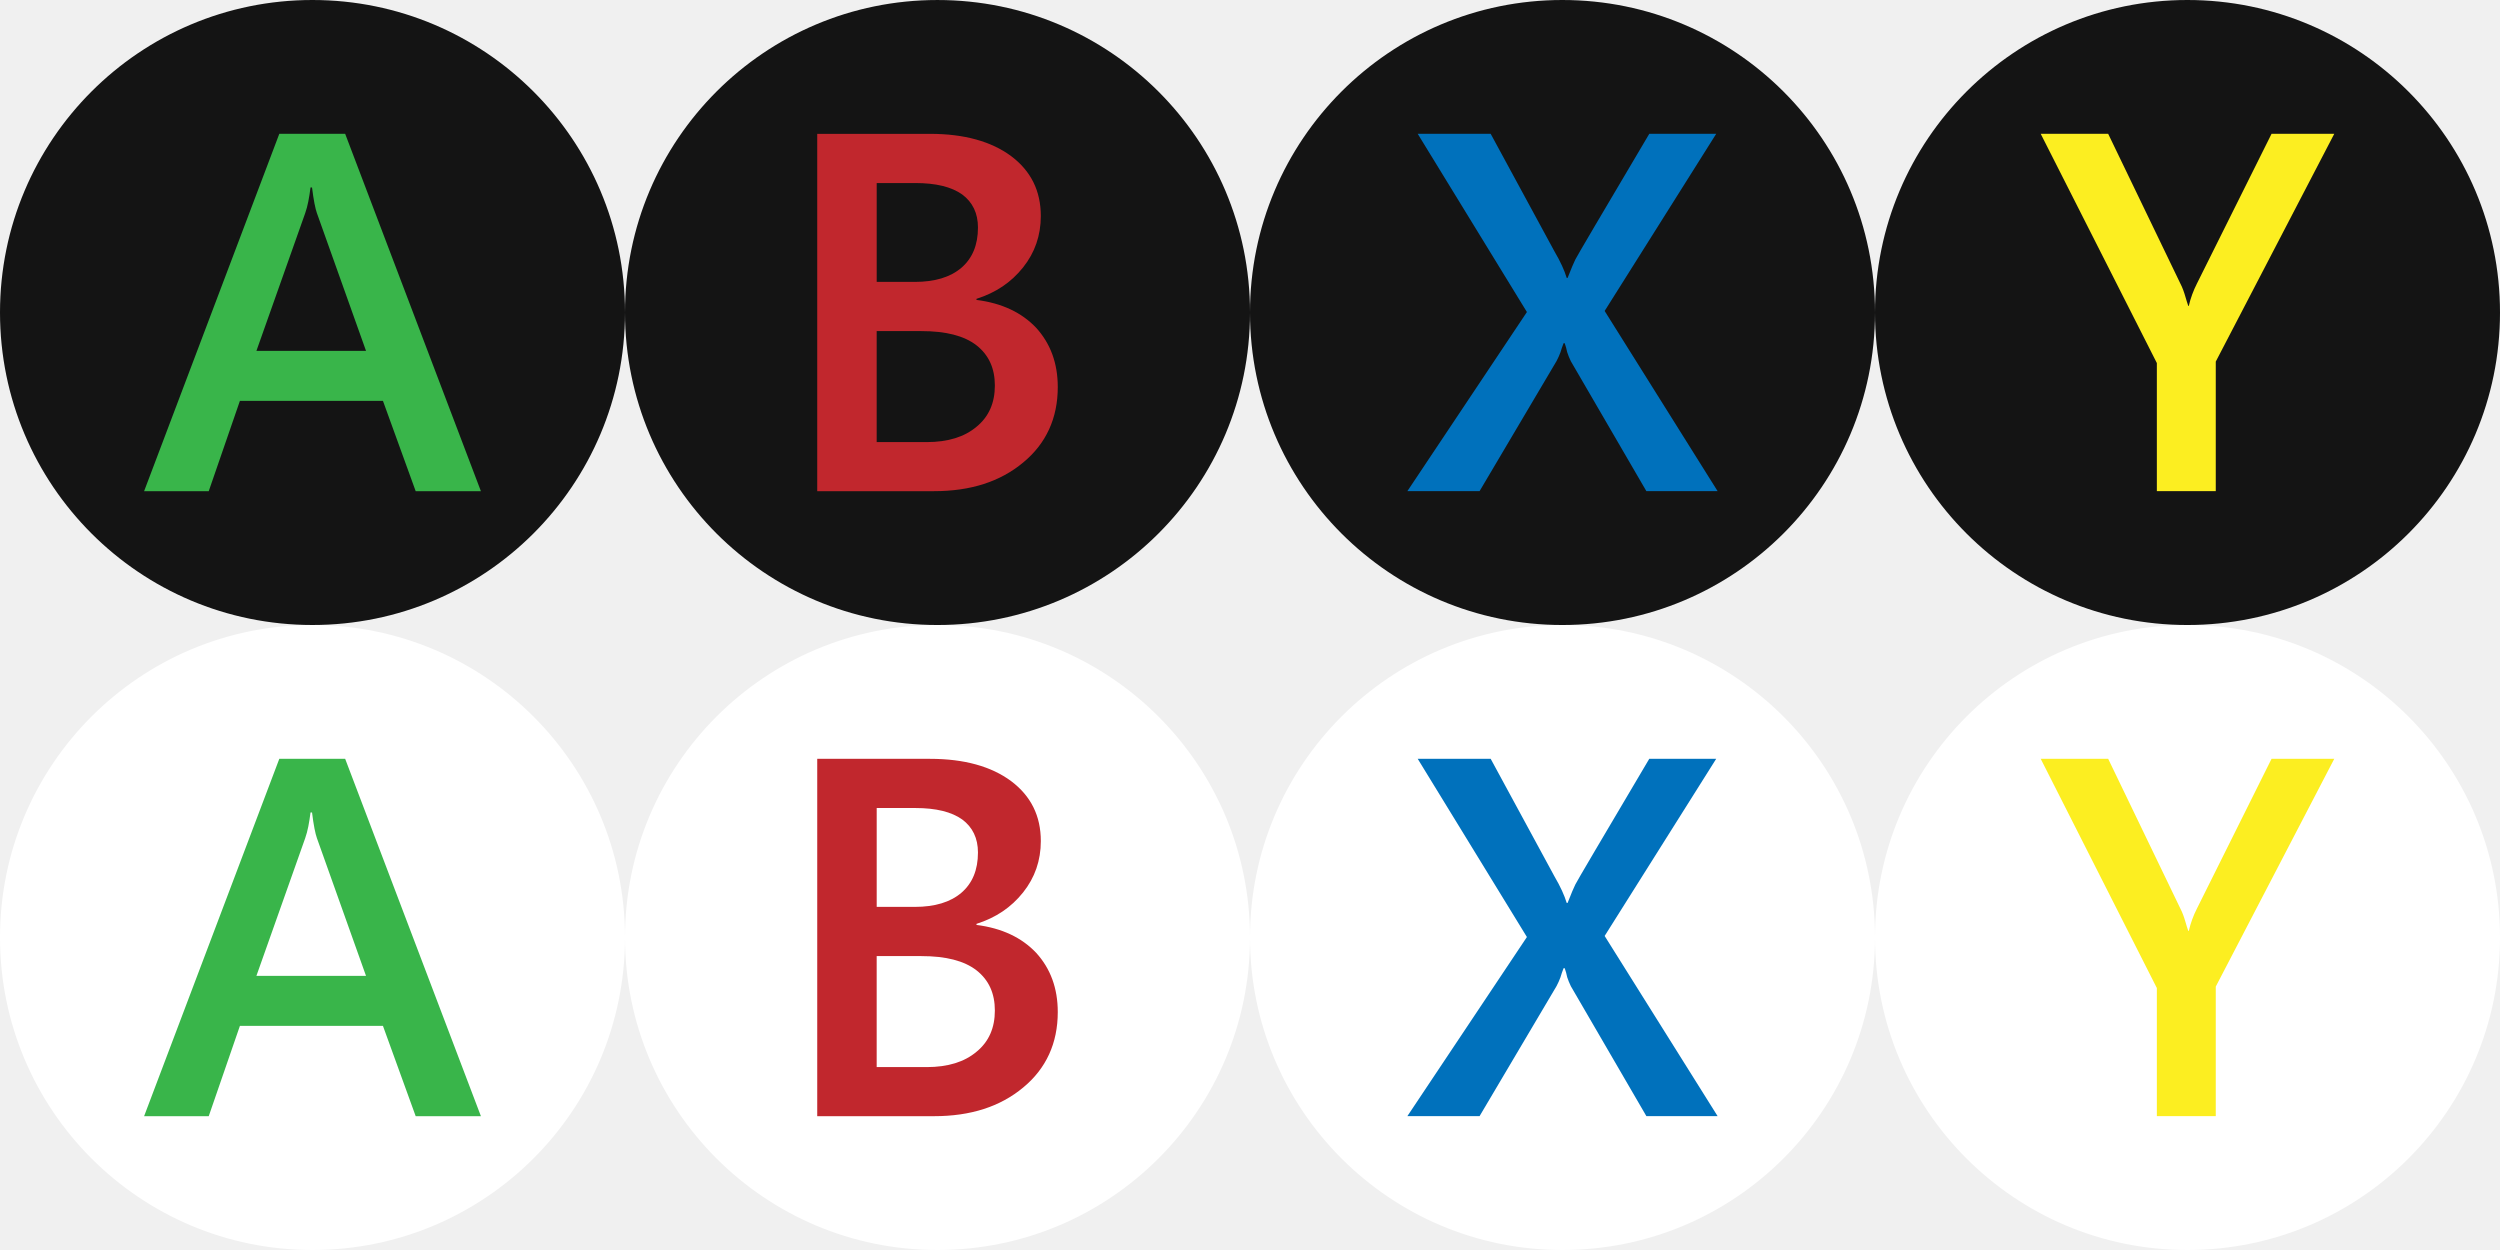
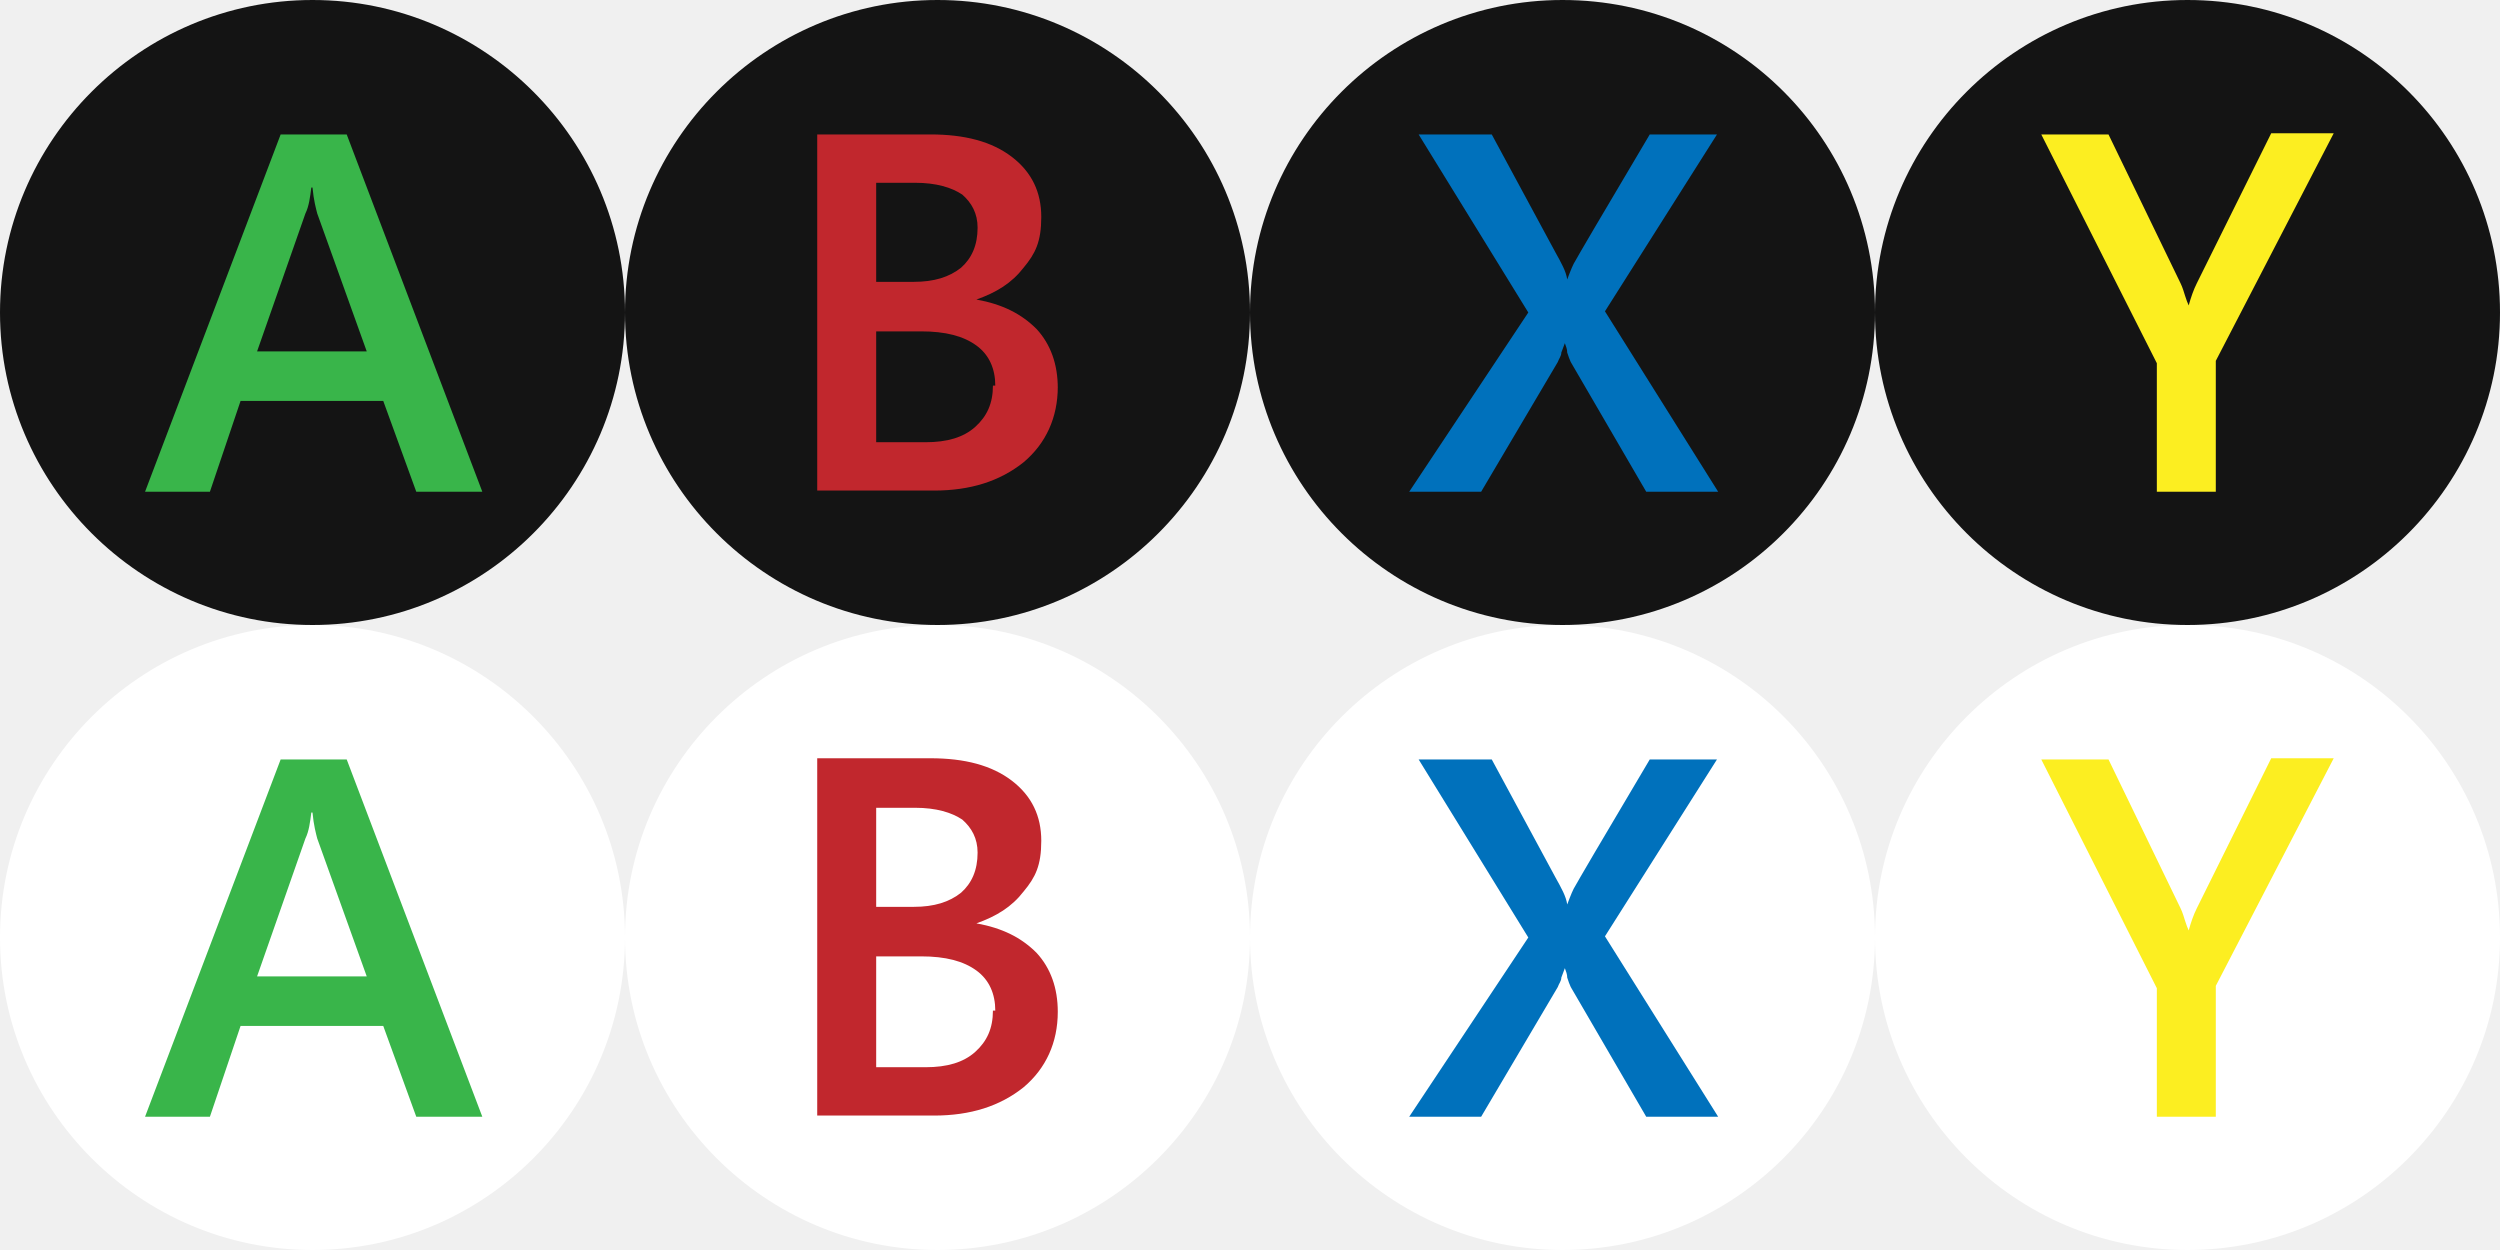
- <svg xmlns="http://www.w3.org/2000/svg" width="212" height="106" viewBox="0 0 212 106">
-   <path fill="#141414" d="M26.491 0C41.14 0 53 11.868 53 26.5 53 41.133 41.14 53 26.491 53 11.861 53 0 41.133 0 26.5 0 11.868 11.861 0 26.491 0z" />
-   <path fill="#39B54A" d="M35.251 41.654l-2.778-7.663H20.345L17.7 41.654h-5.481l11.467-30.309h5.583l11.512 30.309h-5.53zm-8.79-25.756h-.129c-.107.847-.238 1.577-.45 2.174l-4.137 11.68h9.293l-4.164-11.68c-.132-.366-.282-1.09-.413-2.174z" />
-   <path fill="#141414" d="M79.493.001c14.646 0 26.508 11.871 26.508 26.503S94.139 53.001 79.493 53.001C64.86 53.001 53 41.135 53 26.503S64.86.001 79.493.001z" />
-   <path fill="#C1272D" d="M89.699 32.828c0 2.628-.983 4.783-2.926 6.386-1.957 1.633-4.469 2.437-7.565 2.437h-9.907V11.35h9.571c2.898 0 5.194.646 6.867 1.884 1.686 1.266 2.522 2.952 2.522 5.089 0 1.646-.504 3.097-1.5 4.349-1.015 1.279-2.322 2.149-3.956 2.67v.091c2.164.273 3.842 1.075 5.068 2.372 1.201 1.326 1.826 2.98 1.826 5.023zM82.931 19.29c0-1.204-.454-2.144-1.332-2.795-.907-.648-2.225-.973-3.979-.973h-3.276v8.383h3.231c1.693 0 3.021-.399 3.955-1.201.925-.801 1.401-1.921 1.401-3.414zm1.433 13.402c0-1.449-.508-2.585-1.558-3.409-1.051-.813-2.596-1.206-4.674-1.206h-3.79v9.413h4.238c1.802 0 3.212-.438 4.237-1.308 1.045-.856 1.547-2.026 1.547-3.49z" />
-   <path fill="#141414" d="M185.49 0C200.141 0 212 11.876 212 26.504c0 14.631-11.859 26.497-26.51 26.497-14.631 0-26.49-11.866-26.49-26.497C159 11.876 170.859 0 185.49 0z" />
-   <path fill="#FCEE21" d="M187.897 30.663V41.65h-4.996V30.786l-9.848-19.437h5.721l6.096 12.646c.214.411.34.783.438 1.121.101.336.177.609.257.825h.045c.152-.66.387-1.3.694-1.903l6.323-12.689h5.318l-10.048 19.314z" />
-   <path fill="#141414" d="M132.484 0C147.141 0 159 11.872 159 26.503s-11.859 26.498-26.516 26.498C117.861 53.001 106 41.134 106 26.503S117.861 0 132.484 0z" />
-   <path fill="#0071BC" d="M139.613 41.65l-6.406-11.019a5.813 5.813 0 0 1-.309-.764 5.461 5.461 0 0 0-.212-.763h-.093c-.115.275-.189.523-.266.775a6.077 6.077 0 0 1-.338.75l-6.521 11.019h-6.123l10.137-15.188-9.259-15.111h6.187l5.4 9.954c.52.885.861 1.64 1.048 2.266h.073c.305-.793.537-1.311.656-1.56.108-.237 2.209-3.797 6.271-10.66h5.675l-9.459 15.02 9.58 15.281h-6.041z" />
-   <path fill="#FFF" d="M26.491 53C41.14 53 53 64.867 53 79.5S41.14 106 26.491 106C11.861 106 0 94.133 0 79.5S11.861 53 26.491 53z" />
-   <path fill="#39B54A" d="M35.251 94.654l-2.778-7.662H20.345L17.7 94.654h-5.481l11.467-30.309h5.583l11.513 30.309h-5.531zm-8.79-25.756h-.129c-.107.848-.238 1.578-.45 2.174l-4.138 11.68h9.293l-4.163-11.68c-.132-.365-.282-1.09-.413-2.174z" />
-   <path fill="#FFF" d="M79.493 53C94.139 53 106 64.871 106 79.504 106 94.134 94.139 106 79.493 106 64.86 106 53 94.133 53 79.501 53 64.871 64.86 53 79.493 53z" />
-   <path fill="#C1272D" d="M89.699 85.828c0 2.628-.984 4.783-2.925 6.386-1.957 1.633-4.47 2.438-7.566 2.438h-9.907V64.349h9.571c2.898 0 5.194.646 6.867 1.886 1.685 1.266 2.523 2.952 2.523 5.089 0 1.646-.504 3.097-1.5 4.349-1.015 1.279-2.322 2.149-3.956 2.671v.09c2.164.273 3.842 1.076 5.068 2.373 1.2 1.323 1.825 2.978 1.825 5.021zm-6.768-13.539c0-1.204-.454-2.144-1.332-2.795-.907-.649-2.225-.974-3.979-.974h-3.276v8.384h3.231c1.693 0 3.021-.399 3.955-1.201.925-.8 1.401-1.92 1.401-3.414zm1.433 13.403c0-1.449-.508-2.586-1.558-3.409-1.051-.813-2.596-1.206-4.674-1.206h-3.79v9.413h4.238c1.802 0 3.212-.438 4.237-1.308 1.045-.856 1.547-2.027 1.547-3.49z" />
-   <path fill="#FFF" d="M132.484 53C147.141 53 159 64.87 159 79.503 159 94.133 147.141 106 132.484 106 117.861 106 106 94.133 106 79.503 106 64.87 117.861 53 132.484 53z" />
-   <path fill="#0071BC" d="M139.615 94.651l-6.406-11.02a5.906 5.906 0 0 1-.311-.764 5.21 5.21 0 0 0-.211-.764h-.094c-.115.274-.188.522-.266.774a5.796 5.796 0 0 1-.336.75l-6.523 11.021h-6.123l10.137-15.189-9.26-15.111h6.188l5.4 9.955c.52.885.859 1.641 1.047 2.267h.074c.305-.793.535-1.312.656-1.562.107-.236 2.209-3.797 6.27-10.66h5.676l-9.459 15.021 9.58 15.281h-6.039v.001z" />
-   <path fill="#FFF" d="M185.49 53C200.141 53 212 64.874 212 79.504 212 94.136 200.141 106 185.49 106 170.859 106 159 94.136 159 79.504 159 64.874 170.859 53 185.49 53z" />
-   <path fill="#FCEE21" d="M187.897 83.662V94.65h-4.996V83.785l-9.848-19.436h5.721l6.096 12.646c.214.41.34.783.438 1.121.101.336.177.609.257.824h.045a8.27 8.27 0 0 1 .694-1.902l6.323-12.689h5.318l-10.048 19.313z" />
+ <svg xmlns="http://www.w3.org/2000/svg" version="1.1" viewBox="0 0 212 106">
+   <defs>
+     <style>
+       .cls-1 {
+         fill: #39b54a;
+       }
+ 
+       .cls-2 {
+         fill: #0071bc;
+       }
+ 
+       .cls-3 {
+         fill: #141414;
+       }
+ 
+       .cls-4 {
+         fill: #fff;
+       }
+ 
+       .cls-5 {
+         fill: #c1272d;
+       }
+ 
+       .cls-6 {
+         fill: #fcee21;
+       }
+     </style>
+   </defs>
+   <g>
+     <g id="Layer_1">
+       <g id="A-Unpressed">
+         <path class="cls-3" d="M26.5,0c14.6,0,26.5,11.9,26.5,26.5s-11.9,26.5-26.5,26.5S0,41.1,0,26.5,11.9,0,26.5,0Z" />
+         <path class="cls-1" d="M35.3,41.7l-2.8-7.7h-12.1l-2.6,7.7h-5.5l11.5-30.3h5.6l11.5,30.3h-5.5ZM26.5,15.9h-.1c-.1.8-.2,1.6-.5,2.2l-4.1,11.7h9.3l-4.2-11.7c-.1-.4-.3-1.1-.4-2.2Z" />
+       </g>
+       <g id="B-Unpressed">
+         <path class="cls-3" d="M79.5,0C94.1,0,106,11.9,106,26.5s-11.9,26.5-26.5,26.5-26.5-11.9-26.5-26.5S64.9,0,79.5,0Z" />
+         <path class="cls-5" d="M89.7,32.8c0,2.6-1,4.8-2.9,6.4-2,1.6-4.5,2.4-7.6,2.4h-9.9V11.4h9.6c2.9,0,5.2.6,6.9,1.9,1.7,1.3,2.5,3,2.5,5.1s-.5,3.1-1.5,4.3c-1,1.3-2.3,2.1-4,2.7h0c2.2.4,3.8,1.2,5.1,2.5,1.2,1.3,1.8,3,1.8,5ZM82.9,19.3c0-1.2-.5-2.1-1.3-2.8-.9-.6-2.2-1-4-1h-3.3v8.4h3.2c1.7,0,3-.4,4-1.2.9-.8,1.4-1.9,1.4-3.4ZM84.4,32.7c0-1.4-.5-2.6-1.6-3.4-1.1-.8-2.6-1.2-4.7-1.2h-3.8v9.4h4.2c1.8,0,3.2-.4,4.2-1.3,1-.9,1.5-2,1.5-3.5Z" />
+       </g>
+       <g id="Y-Unpressed">
+         <path class="cls-3" d="M185.5,0c14.7,0,26.5,11.9,26.5,26.5s-11.9,26.5-26.5,26.5-26.5-11.9-26.5-26.5S170.9,0,185.5,0Z" />
+         <path class="cls-6" d="M187.9,30.7v11h-5v-10.9l-9.8-19.4h5.7l6.1,12.6c.2.4.3.8.4,1.1.1.3.2.6.3.8h0c.2-.7.4-1.3.7-1.9l6.3-12.7h5.3l-10,19.3h0Z" />
+       </g>
+       <g id="X-Unpressed">
+         <path class="cls-3" d="M132.5,0c14.7,0,26.5,11.9,26.5,26.5s-11.9,26.5-26.5,26.5-26.5-11.9-26.5-26.5S117.9,0,132.5,0Z" />
+         <path class="cls-2" d="M139.6,41.7l-6.4-11c-.1-.2-.2-.5-.3-.8,0-.3-.1-.5-.2-.8h0c-.1.3-.2.5-.3.8,0,.3-.2.5-.3.8l-6.5,11h-6.1l10.1-15.2-9.3-15.1h6.2l5.4,10c.5.9.9,1.6,1,2.3h0c.3-.8.5-1.3.7-1.6.1-.2,2.2-3.8,6.3-10.7h5.7l-9.5,15,9.6,15.3h-6,0Z" />
+       </g>
+       <g id="A-Pressed">
+         <path class="cls-4" d="M26.5,53c14.6,0,26.5,11.9,26.5,26.5s-11.9,26.5-26.5,26.5S0,94.1,0,79.5s11.9-26.5,26.5-26.5Z" />
+         <path class="cls-1" d="M35.3,94.7l-2.8-7.7h-12.1l-2.6,7.7h-5.5l11.5-30.3h5.6l11.5,30.3h-5.5ZM26.5,68.9h-.1c-.1.8-.2,1.6-.5,2.2l-4.1,11.7h9.3l-4.2-11.7c-.1-.4-.3-1.1-.4-2.2Z" />
+       </g>
+       <g id="B-Pressed">
+         <path class="cls-4" d="M79.5,53c14.6,0,26.5,11.9,26.5,26.5s-11.9,26.5-26.5,26.5-26.5-11.9-26.5-26.5,11.9-26.5,26.5-26.5Z" />
+         <path class="cls-5" d="M89.7,85.8c0,2.6-1,4.8-2.9,6.4-2,1.6-4.5,2.4-7.6,2.4h-9.9v-30.3h9.6c2.9,0,5.2.6,6.9,1.9,1.7,1.3,2.5,3,2.5,5.1s-.5,3.1-1.5,4.3c-1,1.3-2.3,2.1-4,2.7h0c2.2.4,3.8,1.2,5.1,2.5,1.2,1.3,1.8,3,1.8,5h0ZM82.9,72.3c0-1.2-.5-2.1-1.3-2.8-.9-.6-2.2-1-4-1h-3.3v8.4h3.2c1.7,0,3-.4,4-1.2.9-.8,1.4-1.9,1.4-3.4ZM84.4,85.7c0-1.4-.5-2.6-1.6-3.4-1.1-.8-2.6-1.2-4.7-1.2h-3.8v9.4h4.2c1.8,0,3.2-.4,4.2-1.3,1-.9,1.5-2,1.5-3.5Z" />
+       </g>
+       <g id="X-Pressed">
+         <path class="cls-4" d="M132.5,53c14.7,0,26.5,11.9,26.5,26.5s-11.9,26.5-26.5,26.5-26.5-11.9-26.5-26.5,11.9-26.5,26.5-26.5Z" />
+         <path class="cls-2" d="M139.6,94.7l-6.4-11c-.1-.2-.2-.5-.3-.8,0-.3-.1-.5-.2-.8h0c-.1.3-.2.5-.3.8,0,.3-.2.5-.3.8l-6.5,11h-6.1l10.1-15.2-9.3-15.1h6.2l5.4,10c.5.9.9,1.6,1,2.3h0c.3-.8.5-1.3.7-1.6.1-.2,2.2-3.8,6.3-10.7h5.7l-9.5,15,9.6,15.3h-6Z" />
+       </g>
+       <g id="Y-Pressed">
+         <path class="cls-4" d="M185.5,53c14.7,0,26.5,11.9,26.5,26.5s-11.9,26.5-26.5,26.5-26.5-11.9-26.5-26.5,11.9-26.5,26.5-26.5Z" />
+         <path class="cls-6" d="M187.9,83.7v11h-5v-10.9l-9.8-19.4h5.7l6.1,12.6c.2.4.3.8.4,1.1.1.3.2.6.3.8h0c.2-.7.4-1.3.7-1.9l6.3-12.7h5.3l-10,19.3h0Z" />
+       </g>
+     </g>
+   </g>
</svg>
